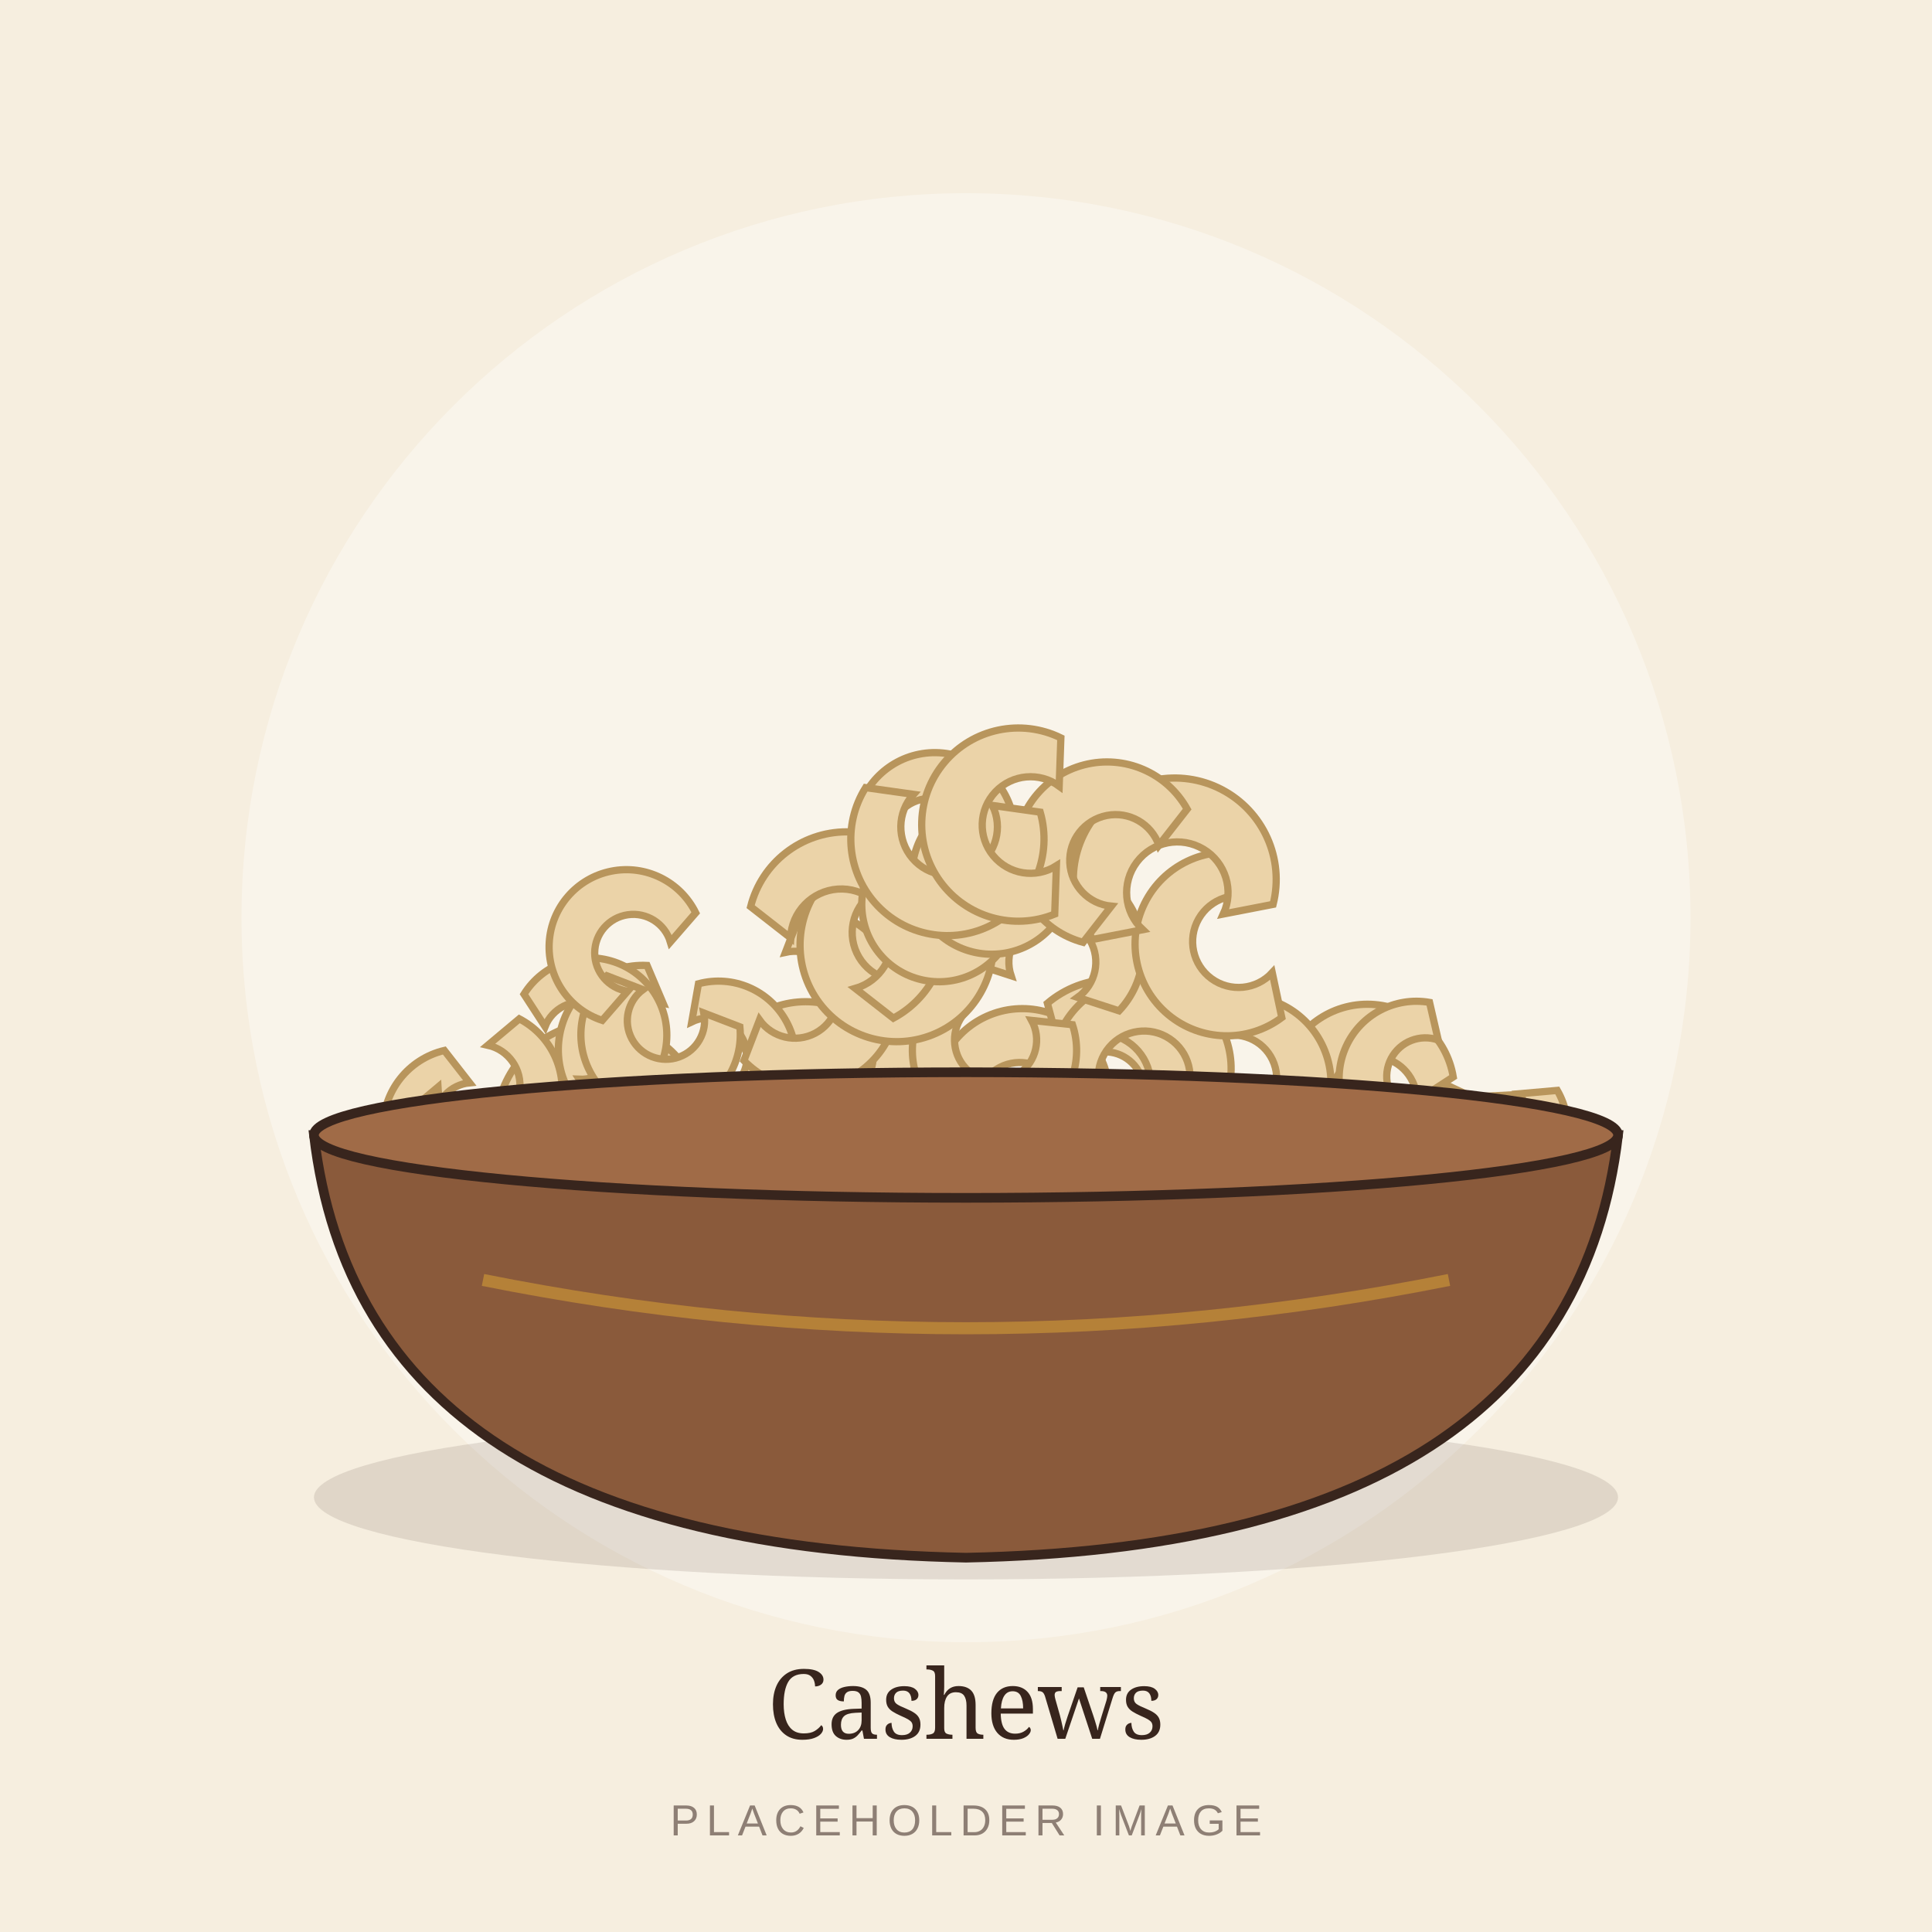
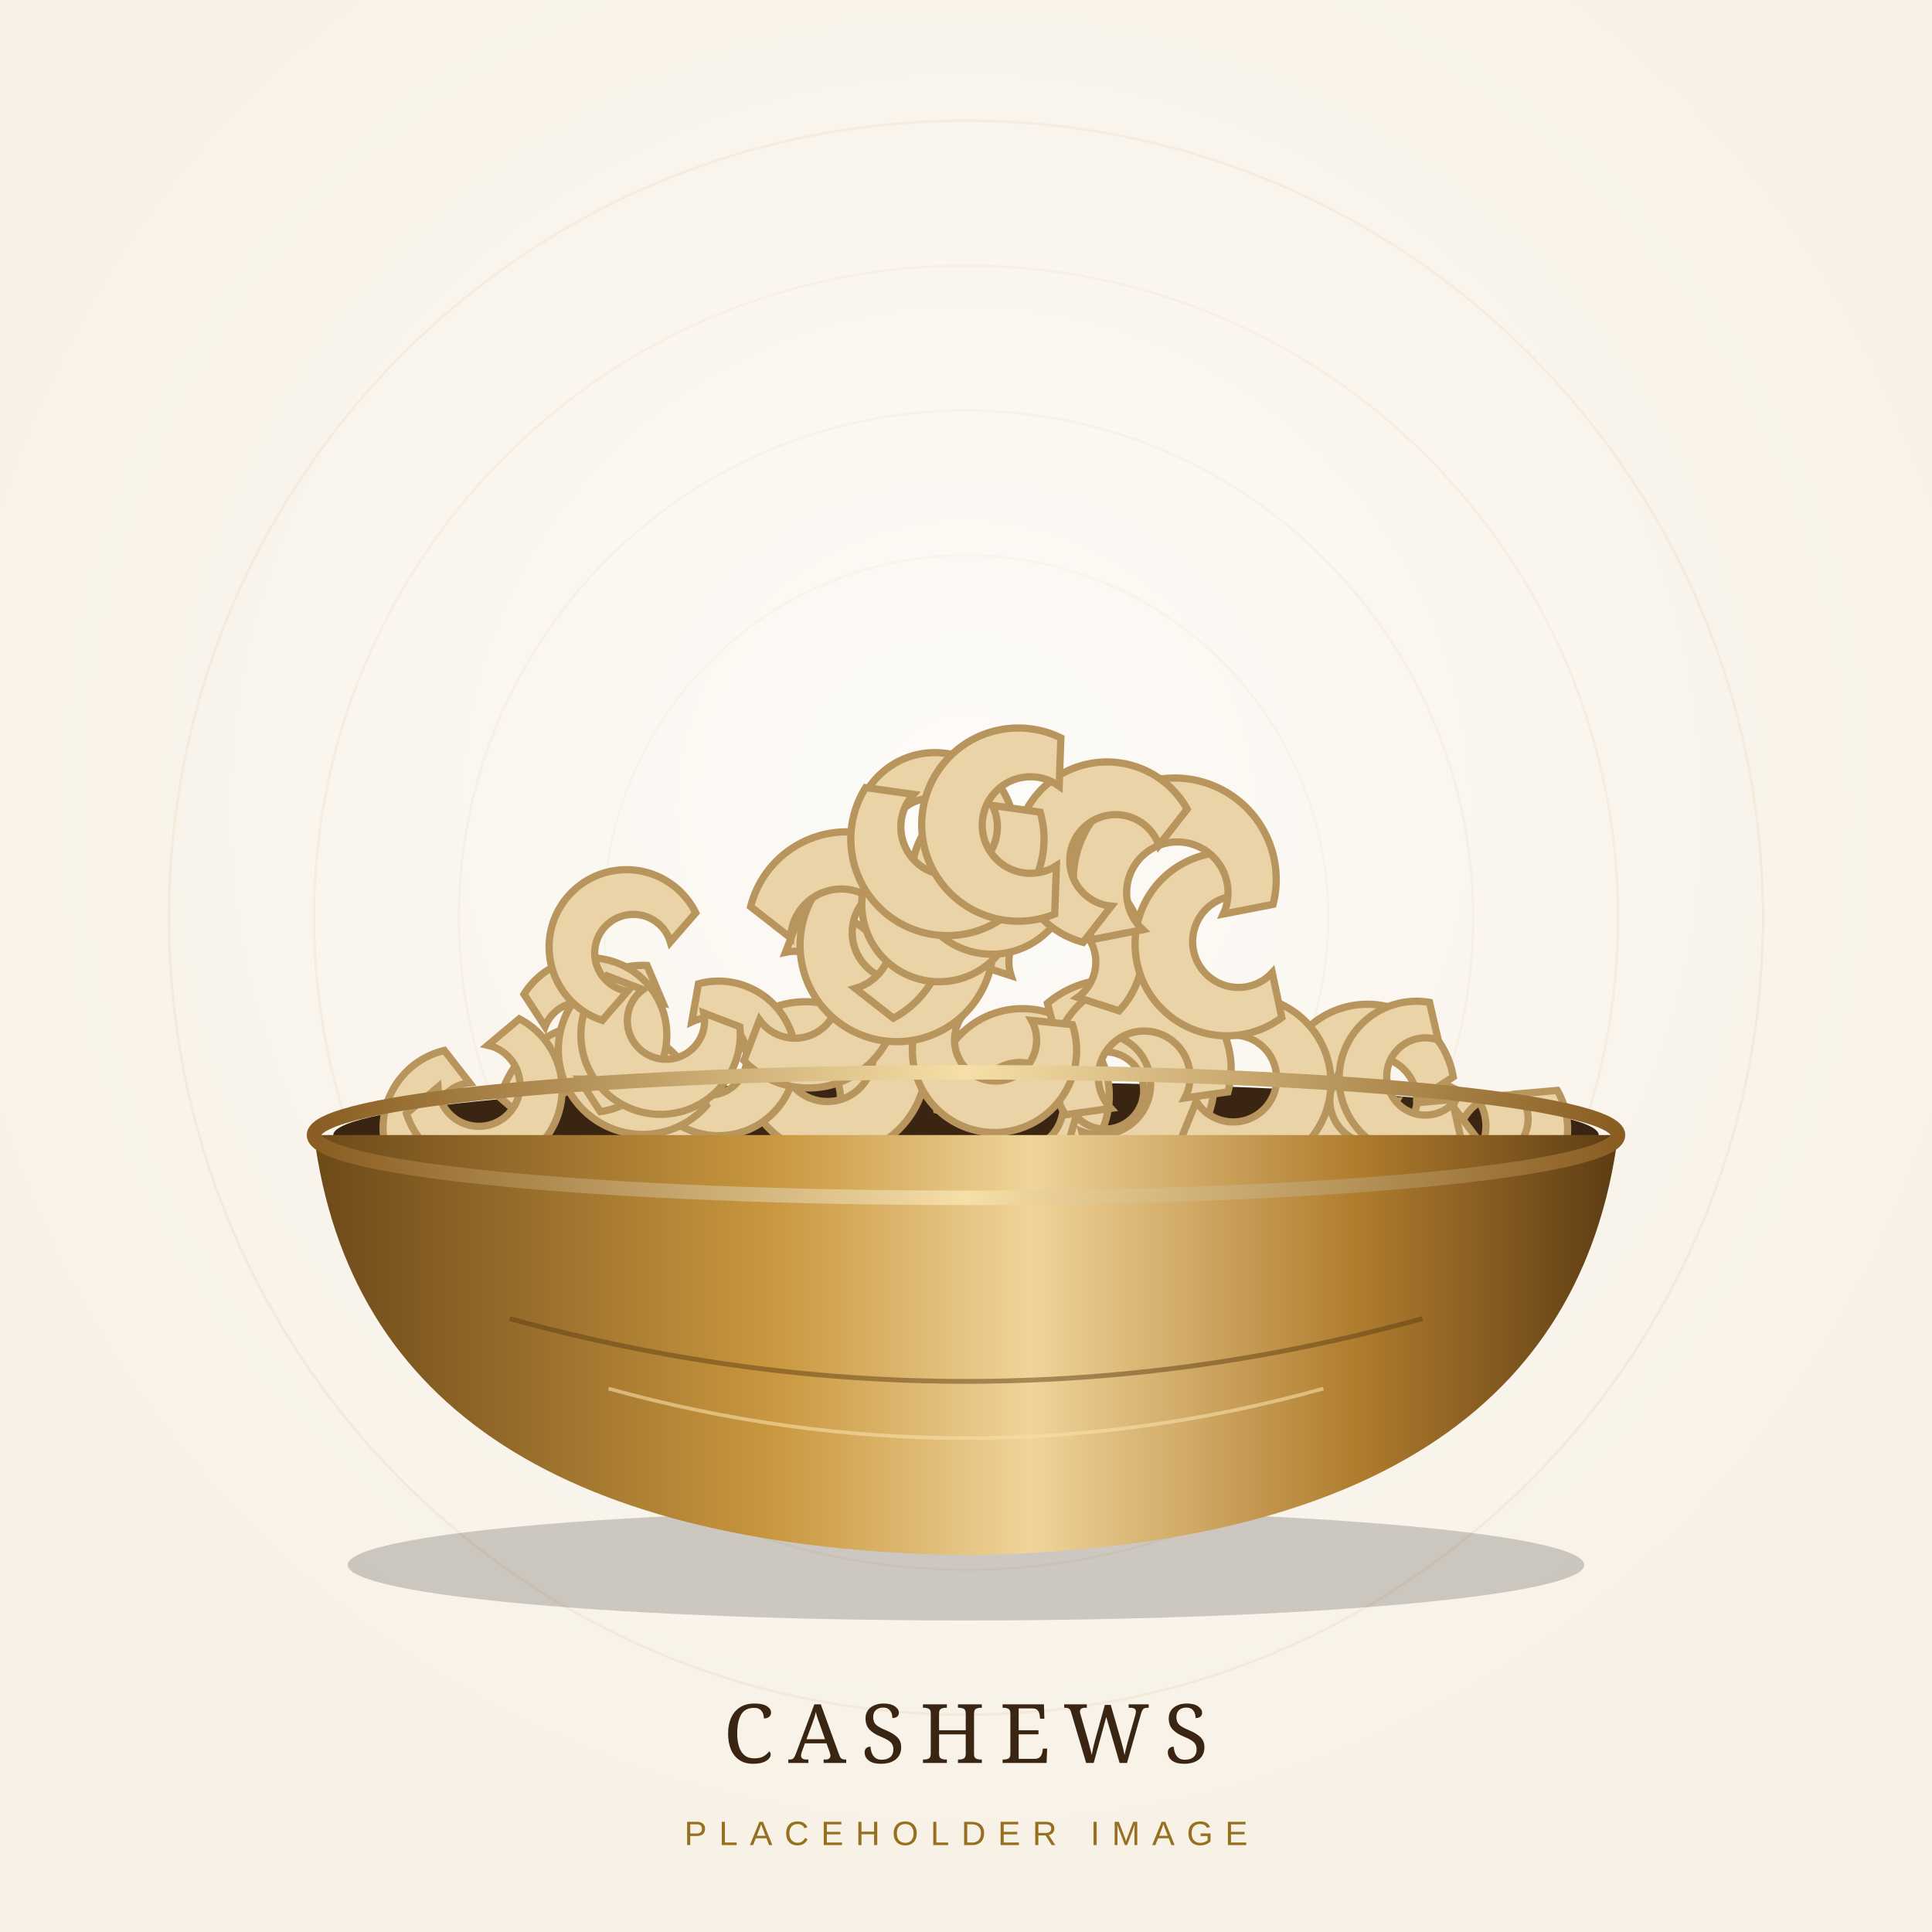
<svg xmlns="http://www.w3.org/2000/svg" viewBox="0 0 800 800" role="img" aria-label="Cashews placeholder illustration">
-   <rect width="800" height="800" fill="#F6EEDF" />
-   <circle cx="400" cy="380" r="300" fill="#FFFFFF" opacity="0.35" />
-   <ellipse cx="400" cy="620" rx="270" ry="34" fill="#38251D" opacity="0.12" />
+   <defs>
+     <linearGradient id="brass" x1="0" y1="0" x2="1" y2="0">
+       <stop offset="0" stop-color="#6E4A1A" />
+       <stop offset="0.35" stop-color="#C9973F" />
+       <stop offset="0.55" stop-color="#F0D49A" />
+       <stop offset="0.8" stop-color="#B07D2E" />
+       <stop offset="1" stop-color="#5E3D14" />
+     </linearGradient>
+     <linearGradient id="rim" x1="0" y1="0" x2="1" y2="0">
+       <stop offset="0" stop-color="#8A5E22" />
+       <stop offset="0.5" stop-color="#F6DFA8" />
+       <stop offset="1" stop-color="#8A5E22" />
+     </linearGradient>
+     <radialGradient id="glow" cx="0.5" cy="0.42" r="0.6">
+       <stop offset="0" stop-color="#FFFFFF" stop-opacity="0.75" />
+       <stop offset="1" stop-color="#FFFFFF" stop-opacity="0" />
+     </radialGradient>
+     <radialGradient id="velvet" cx="0.3" cy="0.2" r="0.9">
+       <stop offset="0" stop-color="#4A2A1E" />
+       <stop offset="0.6" stop-color="#22160F" />
+       <stop offset="1" stop-color="#140C08" />
+     </radialGradient>
+   </defs>
+   <rect width="800" height="800" fill="#F7F0E4" />
+   <g fill="none" stroke="#B8893B" stroke-opacity="0.12">
+     <circle cx="400" cy="380" r="150" />
+     <circle cx="400" cy="380" r="210" />
+     <circle cx="400" cy="380" r="270" />
+     <circle cx="400" cy="380" r="330" />
+   </g>
+   <rect width="800" height="800" fill="url(#glow)" />
+   <ellipse cx="400" cy="470" rx="262" ry="22" fill="#3A2412" />
  <path transform="rotate(25 621 475)" d="M587,461 A38,38 0 1 0 656,461 L637,461 A19,19 0 1 1 606,461Z" fill="#EBD3A8" stroke="#B8955C" stroke-width="3" />
  <path transform="rotate(357 595 470)" d="M559,455 A41,41 0 1 0 632,455 L612,455 A20,20 0 1 1 579,455Z" fill="#EBD3A8" stroke="#B8955C" stroke-width="3" />
  <path transform="rotate(221 247 468)" d="M208,452 A43,43 0 1 0 286,452 L265,452 A21,21 0 1 1 230,452Z" fill="#EBD3A8" stroke="#B8955C" stroke-width="3" />
  <path transform="rotate(355 617 466)" d="M588,454 A32,32 0 1 0 646,454 L630,454 A16,16 0 1 1 604,454Z" fill="#EBD3A8" stroke="#B8955C" stroke-width="3" />
  <path transform="rotate(52 193 466)" d="M163,454 A33,33 0 1 0 223,454 L207,454 A16,16 0 1 1 180,454Z" fill="#EBD3A8" stroke="#B8955C" stroke-width="3" />
  <path transform="rotate(194 423 455)" d="M390,442 A36,36 0 1 0 456,442 L438,442 A18,18 0 1 1 408,442Z" fill="#EBD3A8" stroke="#B8955C" stroke-width="3" />
  <path transform="rotate(53 581 454)" d="M546,440 A38,38 0 1 0 615,440 L596,440 A19,19 0 1 1 565,440Z" fill="#EBD3A8" stroke="#B8955C" stroke-width="3" />
  <path transform="rotate(247 332 454)" d="M298,440 A38,38 0 1 0 367,440 L348,440 A19,19 0 1 1 317,440Z" fill="#EBD3A8" stroke="#B8955C" stroke-width="3" />
  <path transform="rotate(147 567 453)" d="M534,440 A36,36 0 1 0 600,440 L582,440 A18,18 0 1 1 552,440Z" fill="#EBD3A8" stroke="#B8955C" stroke-width="3" />
  <path transform="rotate(286 461 452)" d="M431,440 A33,33 0 1 0 490,440 L474,440 A16,16 0 1 1 447,440Z" fill="#EBD3A8" stroke="#B8955C" stroke-width="3" />
  <path transform="rotate(320 199 451)" d="M169,439 A33,33 0 1 0 230,439 L213,439 A17,17 0 1 1 186,439Z" fill="#EBD3A8" stroke="#B8955C" stroke-width="3" />
  <path transform="rotate(255 459 448)" d="M421,432 A42,42 0 1 0 497,432 L476,432 A21,21 0 1 1 442,432Z" fill="#EBD3A8" stroke="#B8955C" stroke-width="3" />
  <path transform="rotate(77 587 447)" d="M557,435 A32,32 0 1 0 616,435 L600,435 A16,16 0 1 1 573,435Z" fill="#EBD3A8" stroke="#B8955C" stroke-width="3" />
  <path transform="rotate(292 513 447)" d="M480,434 A36,36 0 1 0 545,434 L527,434 A18,18 0 1 1 498,434Z" fill="#EBD3A8" stroke="#B8955C" stroke-width="3" />
  <path transform="rotate(172 473 444)" d="M439,431 A37,37 0 1 0 507,431 L488,431 A19,19 0 1 1 457,431Z" fill="#EBD3A8" stroke="#B8955C" stroke-width="3" />
  <path transform="rotate(320 345 440)" d="M310,426 A38,38 0 1 0 380,426 L361,426 A19,19 0 1 1 329,426Z" fill="#EBD3A8" stroke="#B8955C" stroke-width="3" />
  <path transform="rotate(280 296 438)" d="M267,426 A32,32 0 1 0 325,426 L309,426 A16,16 0 1 1 283,426Z" fill="#EBD3A8" stroke="#B8955C" stroke-width="3" />
  <path transform="rotate(67 269 433)" d="M238,421 A35,35 0 1 0 301,421 L283,421 A17,17 0 1 1 255,421Z" fill="#EBD3A8" stroke="#B8955C" stroke-width="3" />
  <path transform="rotate(6 412 433)" d="M381,421 A34,34 0 1 0 443,421 L426,421 A17,17 0 1 1 398,421Z" fill="#EBD3A8" stroke="#B8955C" stroke-width="3" />
  <path transform="rotate(237 242 430)" d="M213,419 A32,32 0 1 0 271,419 L255,419 A16,16 0 1 1 229,419Z" fill="#EBD3A8" stroke="#B8955C" stroke-width="3" />
  <path transform="rotate(21 275 426)" d="M245,414 A33,33 0 1 0 304,414 L288,414 A16,16 0 1 1 261,414Z" fill="#EBD3A8" stroke="#B8955C" stroke-width="3" />
  <path transform="rotate(291 332 413)" d="M299,400 A37,37 0 1 0 366,400 L347,400 A18,18 0 1 1 317,400Z" fill="#EBD3A8" stroke="#B8955C" stroke-width="3" />
  <path transform="rotate(198 436 396)" d="M403,383 A36,36 0 1 0 468,383 L450,383 A18,18 0 1 1 421,383Z" fill="#EBD3A8" stroke="#B8955C" stroke-width="3" />
  <path transform="rotate(131 260 392)" d="M231,380 A32,32 0 1 0 290,380 L274,380 A16,16 0 1 1 247,380Z" fill="#EBD3A8" stroke="#B8955C" stroke-width="3" />
  <path transform="rotate(78 510 391)" d="M475,377 A38,38 0 1 0 544,377 L525,377 A19,19 0 1 1 494,377Z" fill="#EBD3A8" stroke="#B8955C" stroke-width="3" />
  <path transform="rotate(17 372 389)" d="M336,374 A40,40 0 1 0 408,374 L388,374 A20,20 0 1 1 356,374Z" fill="#EBD3A8" stroke="#B8955C" stroke-width="3" />
  <path transform="rotate(218 350 387)" d="M313,372 A41,41 0 1 0 388,372 L367,372 A21,21 0 1 1 333,372Z" fill="#EBD3A8" stroke="#B8955C" stroke-width="3" />
  <path transform="rotate(6 389 373)" d="M360,361 A32,32 0 1 0 418,361 L402,361 A16,16 0 1 1 376,361Z" fill="#EBD3A8" stroke="#B8955C" stroke-width="3" />
  <path transform="rotate(169 487 367)" d="M449,352 A42,42 0 1 0 525,352 L504,352 A21,21 0 1 1 470,352Z" fill="#EBD3A8" stroke="#B8955C" stroke-width="3" />
  <path transform="rotate(50 412 361)" d="M382,349 A33,33 0 1 0 442,349 L425,349 A16,16 0 1 1 398,349Z" fill="#EBD3A8" stroke="#B8955C" stroke-width="3" />
  <path transform="rotate(128 459 354)" d="M424,340 A38,38 0 1 0 494,340 L475,340 A19,19 0 1 1 443,340Z" fill="#EBD3A8" stroke="#B8955C" stroke-width="3" />
  <path transform="rotate(219 386 346)" d="M356,334 A33,33 0 1 0 416,334 L399,334 A17,17 0 1 1 372,334Z" fill="#EBD3A8" stroke="#B8955C" stroke-width="3" />
  <path transform="rotate(8 392 346)" d="M356,331 A40,40 0 1 0 429,331 L409,331 A20,20 0 1 1 376,331Z" fill="#EBD3A8" stroke="#B8955C" stroke-width="3" />
  <path transform="rotate(92 423 342)" d="M386,327 A40,40 0 1 0 459,327 L439,327 A20,20 0 1 1 406,327Z" fill="#EBD3A8" stroke="#B8955C" stroke-width="3" />
-   <path d="M130,470 Q150,640 400,645 Q650,640 670,470Z" fill="#8A5A3B" stroke="#38251D" stroke-width="4" />
-   <ellipse cx="400" cy="470" rx="270" ry="26" fill="#A06B47" stroke="#38251D" stroke-width="4" />
-   <path d="M200,530 Q400,570 600,530" stroke="#C89136" stroke-width="5" fill="none" opacity="0.7" />
-   <text x="400" y="720" text-anchor="middle" font-family="Georgia, serif" font-size="40" fill="#38251D">Cashews</text>
-   <text x="400" y="760" text-anchor="middle" font-family="Arial, sans-serif" font-size="18" letter-spacing="3" fill="#38251D" opacity="0.55">PLACEHOLDER IMAGE</text>
+   <ellipse cx="400" cy="648" rx="256" ry="23" fill="#000" opacity="0.18" />
+   <path d="M130,470 Q152,640 400,644 Q648,640 670,470Z" fill="url(#brass)" />
+   <path d="M211,546 Q400,598 589,546" stroke="#5E3D14" stroke-width="2" fill="none" opacity="0.5" />
+   <path d="M252,575 Q400,616 548,575" stroke="#F6DFA8" stroke-width="1.5" fill="none" opacity="0.6" />
+   <ellipse cx="400" cy="470" rx="270" ry="26" fill="none" stroke="url(#rim)" stroke-width="6" />
+   <text x="400" y="730" text-anchor="middle" font-family="Georgia, serif" font-size="34" letter-spacing="6" fill="#3A2412">CASHEWS</text>
+   <text x="400" y="764" text-anchor="middle" font-family="Arial, sans-serif" font-size="14" letter-spacing="5" fill="#96701F">PLACEHOLDER IMAGE</text>
</svg>
